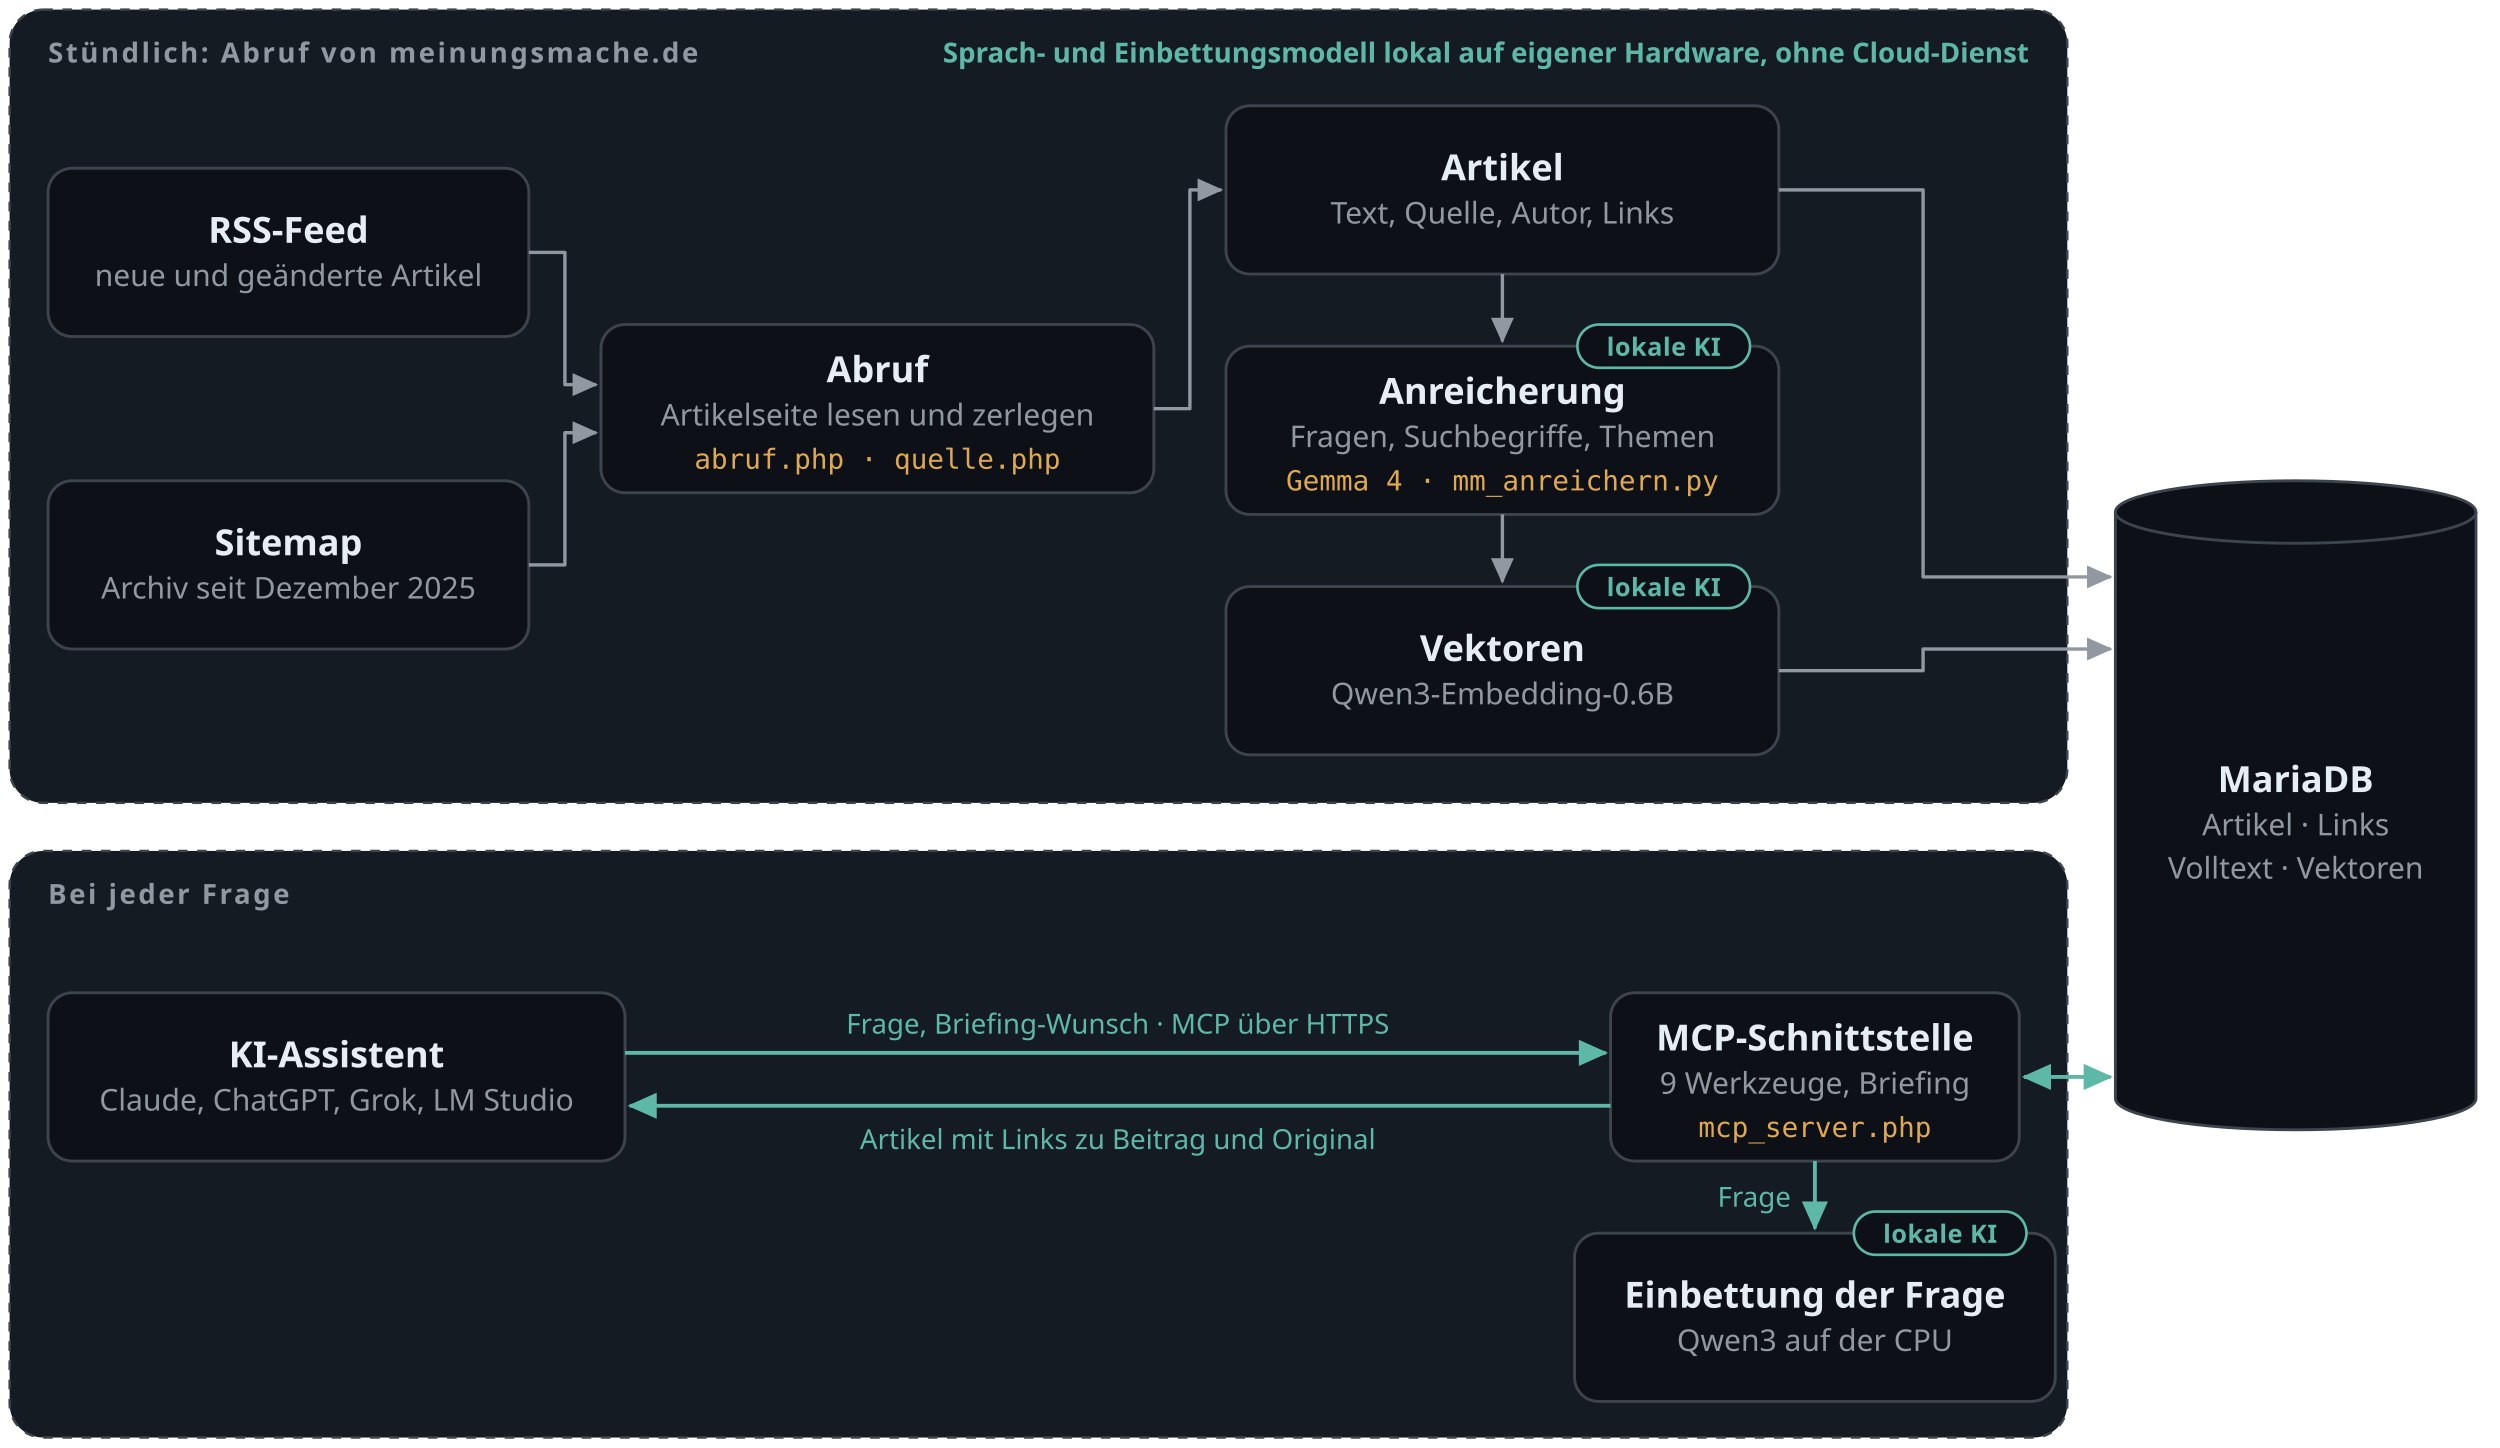
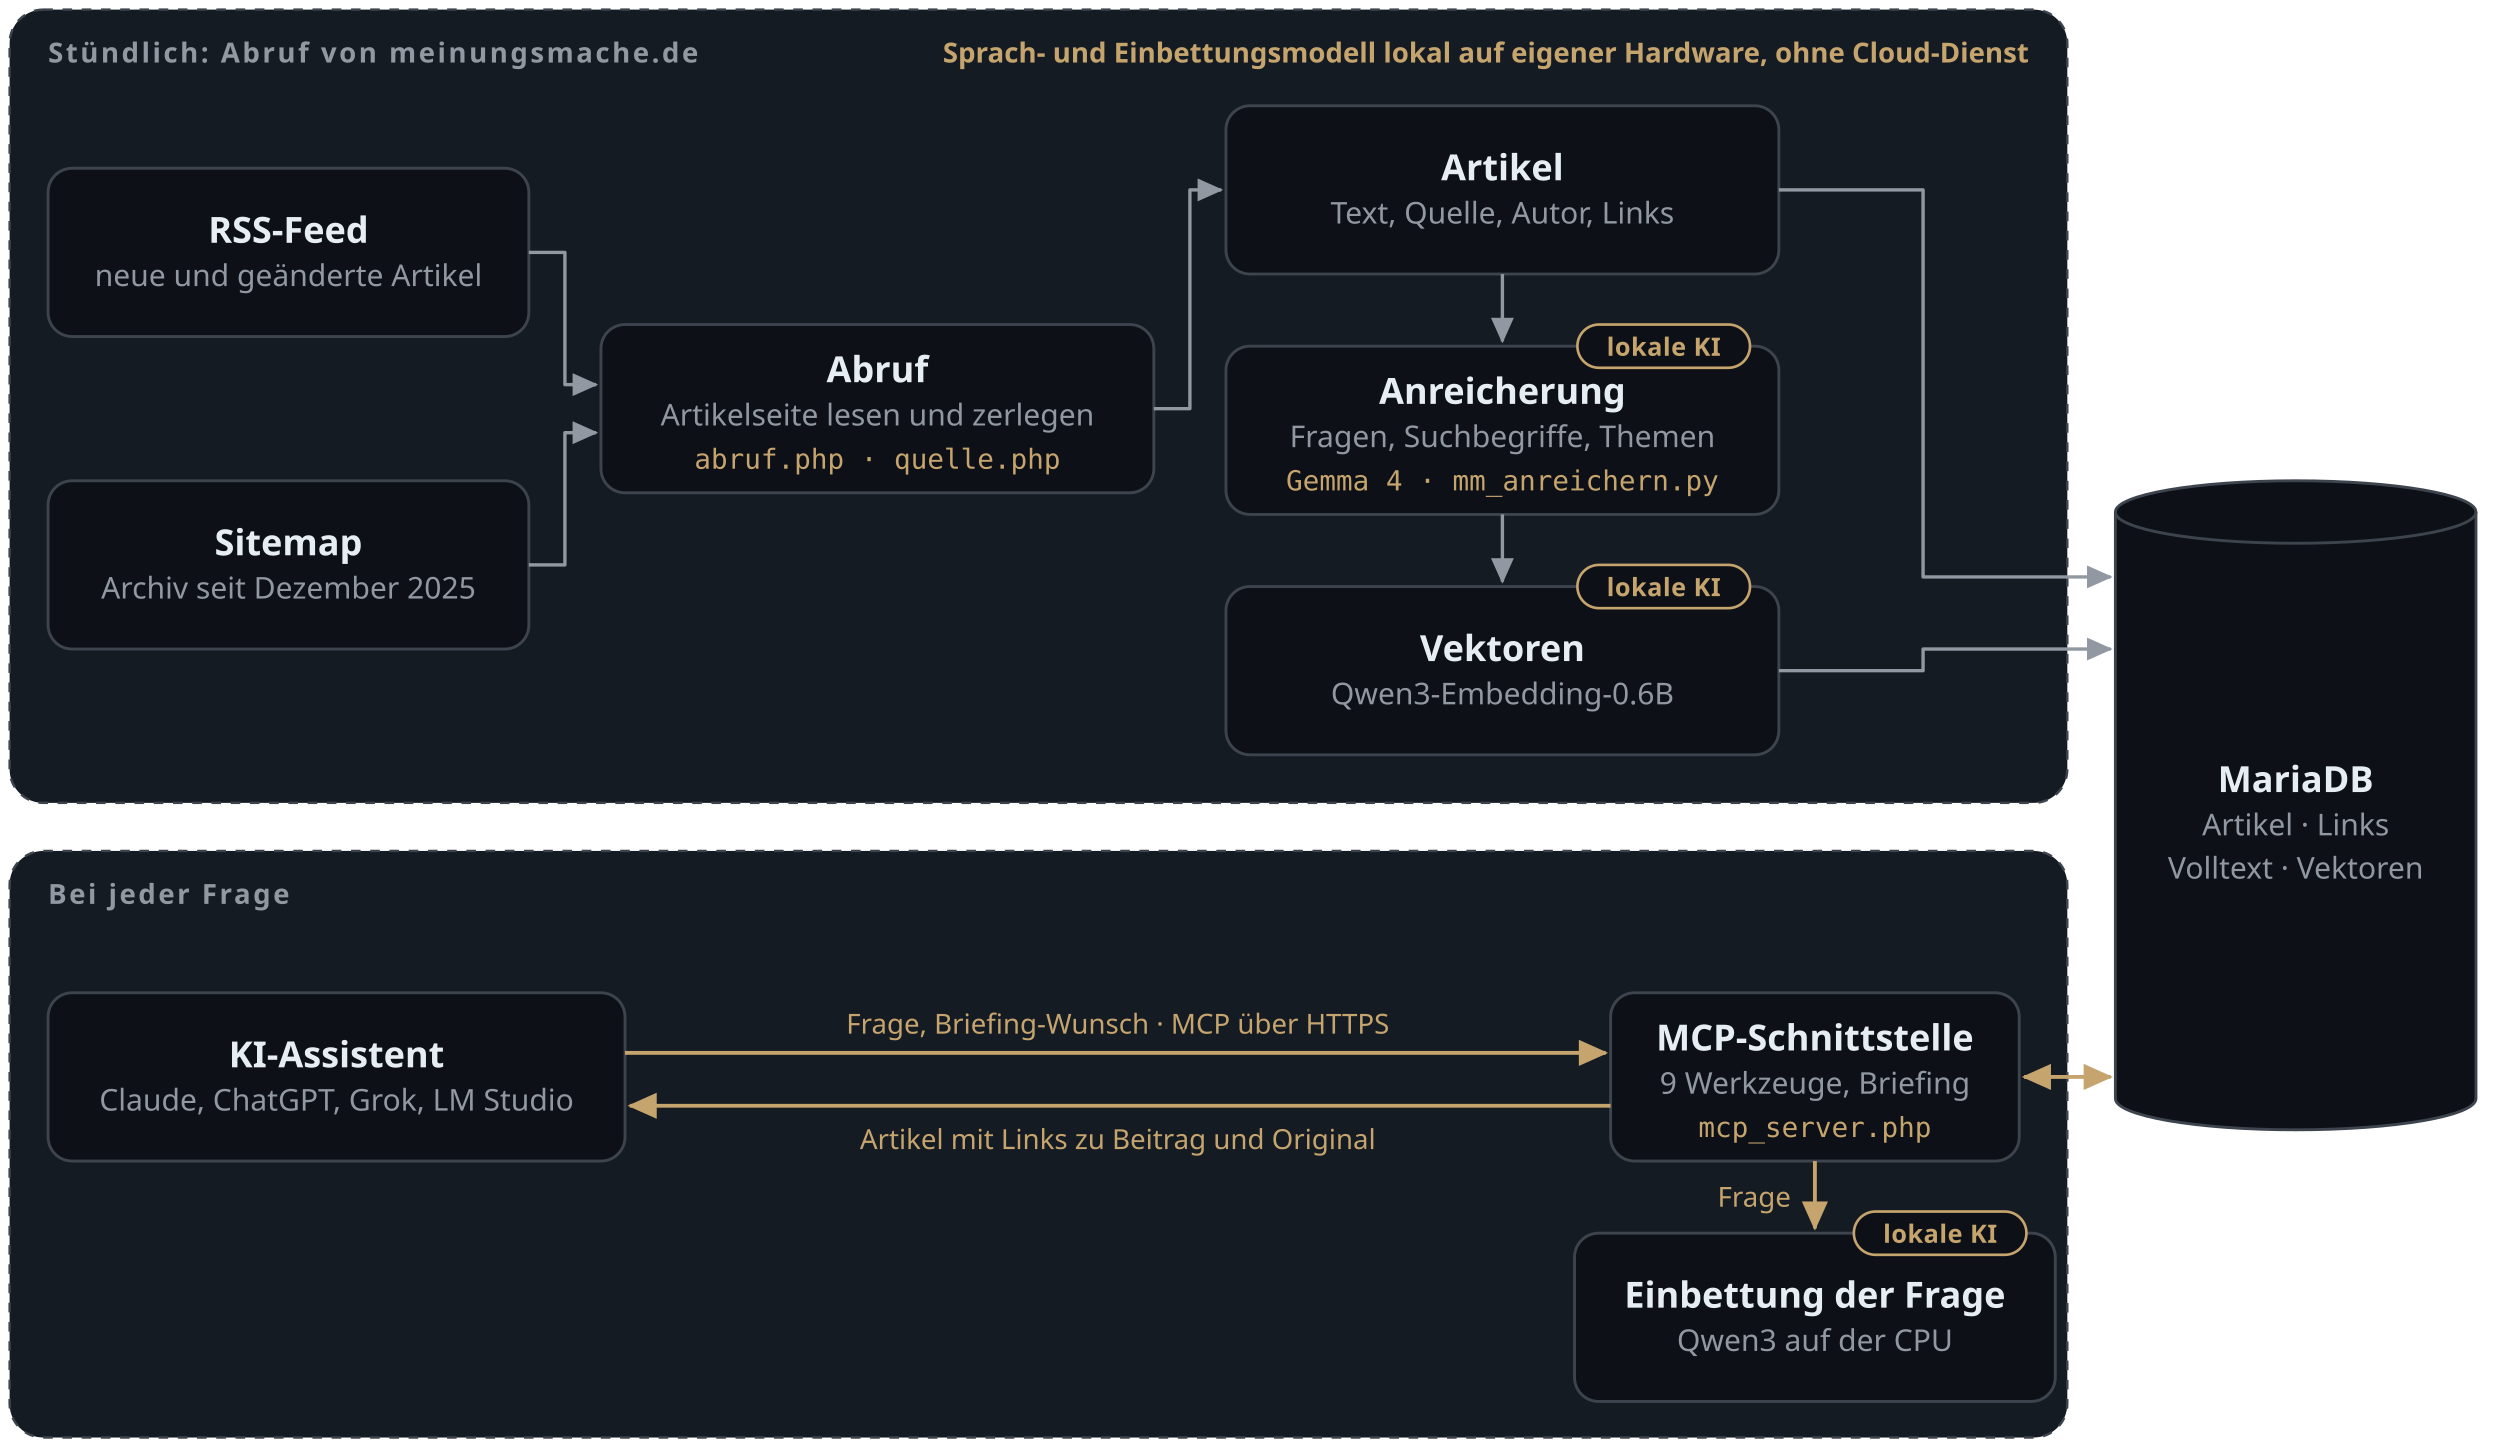
<svg xmlns="http://www.w3.org/2000/svg" viewBox="0 0 1040 602" class="d-quer" role="img" aria-labelledby="dq-titel dq-text">
  <style>
.d-bahn{fill:#151b23;stroke:#3d444d;stroke-dasharray:4 4}
.d-bahntitel{fill:#9198a1;font-size:11.5px;font-weight:600;letter-spacing:.09em;text-transform:uppercase}
.d-kasten{fill:#0d1117;stroke:#3d444d;stroke-width:1.2}
.d-t{fill:#e6edf3;font-size:15px;font-weight:600}
.d-d{fill:#9198a1;font-size:12.5px}
- .d-f{fill:#e0a94f;font-size:11.5px;font-family:ui-monospace,SFMono-Regular,"Cascadia Mono",Consolas,monospace}
+ .d-f{fill:#C5A46D;font-size:11.5px;font-family:ui-monospace,SFMono-Regular,"Cascadia Mono",Consolas,monospace}
.d-p{fill:none;stroke:#9198a1;stroke-width:1.4;stroke-linejoin:round}
- .d-p.b{stroke:#5eb8a8;stroke-width:1.6}
- .d-s{fill:#9198a1}.d-s.b{fill:#5eb8a8}
- .d-l{fill:#9198a1;font-size:11.5px}.d-l.b{fill:#5eb8a8}
- .d-chip{fill:#0d1117;stroke:#5eb8a8;stroke-width:1.1}
- .d-chiptext{fill:#5eb8a8;font-size:10.5px;font-weight:600;letter-spacing:.02em}
- .d-hinweis{fill:#5eb8a8;font-size:11.5px;font-weight:600}
+ .d-p.b{stroke:#C5A46D;stroke-width:1.6}
+ .d-s{fill:#9198a1}.d-s.b{fill:#C5A46D}
+ .d-l{fill:#9198a1;font-size:11.5px}.d-l.b{fill:#C5A46D}
+ .d-chip{fill:#0d1117;stroke:#C5A46D;stroke-width:1.1}
+ .d-chiptext{fill:#C5A46D;font-size:10.5px;font-weight:600;letter-spacing:.02em}
+ .d-hinweis{fill:#C5A46D;font-size:11.5px;font-weight:600}
text{font-family:-apple-system,BlinkMacSystemFont,"Segoe UI","Noto Sans",Helvetica,Arial,sans-serif}</style>
  <defs>
    <marker id="dq-s" viewBox="0 0 8 8" refX="7" refY="4" markerWidth="8" markerHeight="8" orient="auto-start-reverse">
      <path class="d-s" d="M0,0.6 L7.6,4 L0,7.4 z" />
    </marker>
    <marker id="dq-sb" viewBox="0 0 8 8" refX="7" refY="4" markerWidth="8" markerHeight="8" orient="auto-start-reverse">
      <path class="d-s b" d="M0,0.6 L7.6,4 L0,7.4 z" />
    </marker>
  </defs>
  <rect class="d-bahn" x="4" y="4" width="856" height="330" rx="14" />
  <text class="d-bahntitel" x="20" y="26">Stündlich: Abruf von meinungsmache.de</text>
  <rect class="d-kasten" x="20" y="70" width="200" height="70" rx="10" />
  <text class="d-t" x="120" y="101" text-anchor="middle">RSS-Feed</text>
  <text class="d-d" x="120" y="119" text-anchor="middle">neue und geänderte Artikel</text>
  <rect class="d-kasten" x="20" y="200" width="200" height="70" rx="10" />
  <text class="d-t" x="120" y="231" text-anchor="middle">Sitemap</text>
  <text class="d-d" x="120" y="249" text-anchor="middle">Archiv seit Dezember 2025</text>
  <rect class="d-kasten" x="250" y="135" width="230" height="70" rx="10" />
  <text class="d-t" x="365" y="159" text-anchor="middle">Abruf</text>
  <text class="d-d" x="365" y="177" text-anchor="middle">Artikelseite lesen und zerlegen</text>
  <text class="d-f" x="365" y="195" text-anchor="middle">abruf.php · quelle.php</text>
  <rect class="d-kasten" x="510" y="44" width="230" height="70" rx="10" />
  <text class="d-t" x="625" y="75" text-anchor="middle">Artikel</text>
  <text class="d-d" x="625" y="93" text-anchor="middle">Text, Quelle, Autor, Links</text>
  <rect class="d-kasten" x="510" y="144" width="230" height="70" rx="10" />
  <text class="d-t" x="625" y="168" text-anchor="middle">Anreicherung</text>
  <text class="d-d" x="625" y="186" text-anchor="middle">Fragen, Suchbegriffe, Themen</text>
  <text class="d-f" x="625" y="204" text-anchor="middle">Gemma 4 · mm_anreichern.py</text>
  <rect class="d-kasten" x="510" y="244" width="230" height="70" rx="10" />
  <text class="d-t" x="625" y="275" text-anchor="middle">Vektoren</text>
  <text class="d-d" x="625" y="293" text-anchor="middle">Qwen3-Embedding-0.6B</text>
  <rect class="d-chip" x="656.2" y="135" width="71.8" height="18" rx="9" />
  <text class="d-chiptext" x="692.1" y="148" text-anchor="middle">lokale KI</text>
  <rect class="d-chip" x="656.2" y="235" width="71.8" height="18" rx="9" />
  <text class="d-chiptext" x="692.1" y="248" text-anchor="middle">lokale KI</text>
  <text class="d-hinweis" x="844" y="26" text-anchor="end">Sprach- und Einbettungsmodell lokal auf eigener Hardware, ohne Cloud-Dienst</text>
  <path class="d-kasten" d="M880,213 v244 a75,13 0 0 0 150,0 v-244" />
  <ellipse class="d-kasten" cx="955" cy="213" rx="75" ry="13" />
  <text class="d-t" x="955" y="329.5" text-anchor="middle">MariaDB</text>
  <text class="d-d" x="955" y="347.5" text-anchor="middle">Artikel · Links</text>
  <text class="d-d" x="955" y="365.5" text-anchor="middle">Volltext · Vektoren</text>
  <polyline class="d-p" points="220,105 235,105 235,160 248,160" marker-end="url(#dq-s)" />
  <polyline class="d-p" points="220,235 235,235 235,180 248,180" marker-end="url(#dq-s)" />
  <polyline class="d-p" points="480,170 495,170 495,79 508,79" marker-end="url(#dq-s)" />
  <polyline class="d-p" points="625,114 625,142" marker-end="url(#dq-s)" />
  <polyline class="d-p" points="625,214 625,242" marker-end="url(#dq-s)" />
  <polyline class="d-p" points="740,79 800,79 800,240 878,240" marker-end="url(#dq-s)" />
  <polyline class="d-p" points="740,279 800,279 800,270 878,270" marker-end="url(#dq-s)" />
  <rect class="d-bahn" x="4" y="354" width="856" height="244" rx="14" />
  <text class="d-bahntitel" x="20" y="376">Bei jeder Frage</text>
  <rect class="d-kasten" x="20" y="413" width="240" height="70" rx="10" />
  <text class="d-t" x="140" y="444" text-anchor="middle">KI-Assistent</text>
  <text class="d-d" x="140" y="462" text-anchor="middle">Claude, ChatGPT, Grok, LM Studio</text>
  <rect class="d-kasten" x="670" y="413" width="170" height="70" rx="10" />
  <text class="d-t" x="755" y="437" text-anchor="middle">MCP-Schnittstelle</text>
  <text class="d-d" x="755" y="455" text-anchor="middle">9 Werkzeuge, Briefing</text>
  <text class="d-f" x="755" y="473" text-anchor="middle">mcp_server.php</text>
  <rect class="d-kasten" x="655" y="513" width="200" height="70" rx="10" />
  <text class="d-t" x="755" y="544" text-anchor="middle">Einbettung der Frage</text>
  <text class="d-d" x="755" y="562" text-anchor="middle">Qwen3 auf der CPU</text>
  <rect class="d-chip" x="771.2" y="504" width="71.8" height="18" rx="9" />
  <text class="d-chiptext" x="807.1" y="517" text-anchor="middle">lokale KI</text>
  <polyline class="d-p b" points="260,438 668,438" marker-end="url(#dq-sb)" />
  <polyline class="d-p b" points="670,460 262,460" marker-end="url(#dq-sb)" />
  <text class="d-l b" x="465" y="430" text-anchor="middle">Frage, Briefing-Wunsch · MCP über HTTPS</text>
  <text class="d-l b" x="465" y="478" text-anchor="middle">Artikel mit Links zu Beitrag und Original</text>
  <polyline class="d-p b" points="842,448 878,448" marker-end="url(#dq-sb)" marker-start="url(#dq-sb)" />
  <polyline class="d-p b" points="755,483 755,511" marker-end="url(#dq-sb)" />
  <text class="d-l b" x="745" y="502" text-anchor="end">Frage</text>
</svg>
